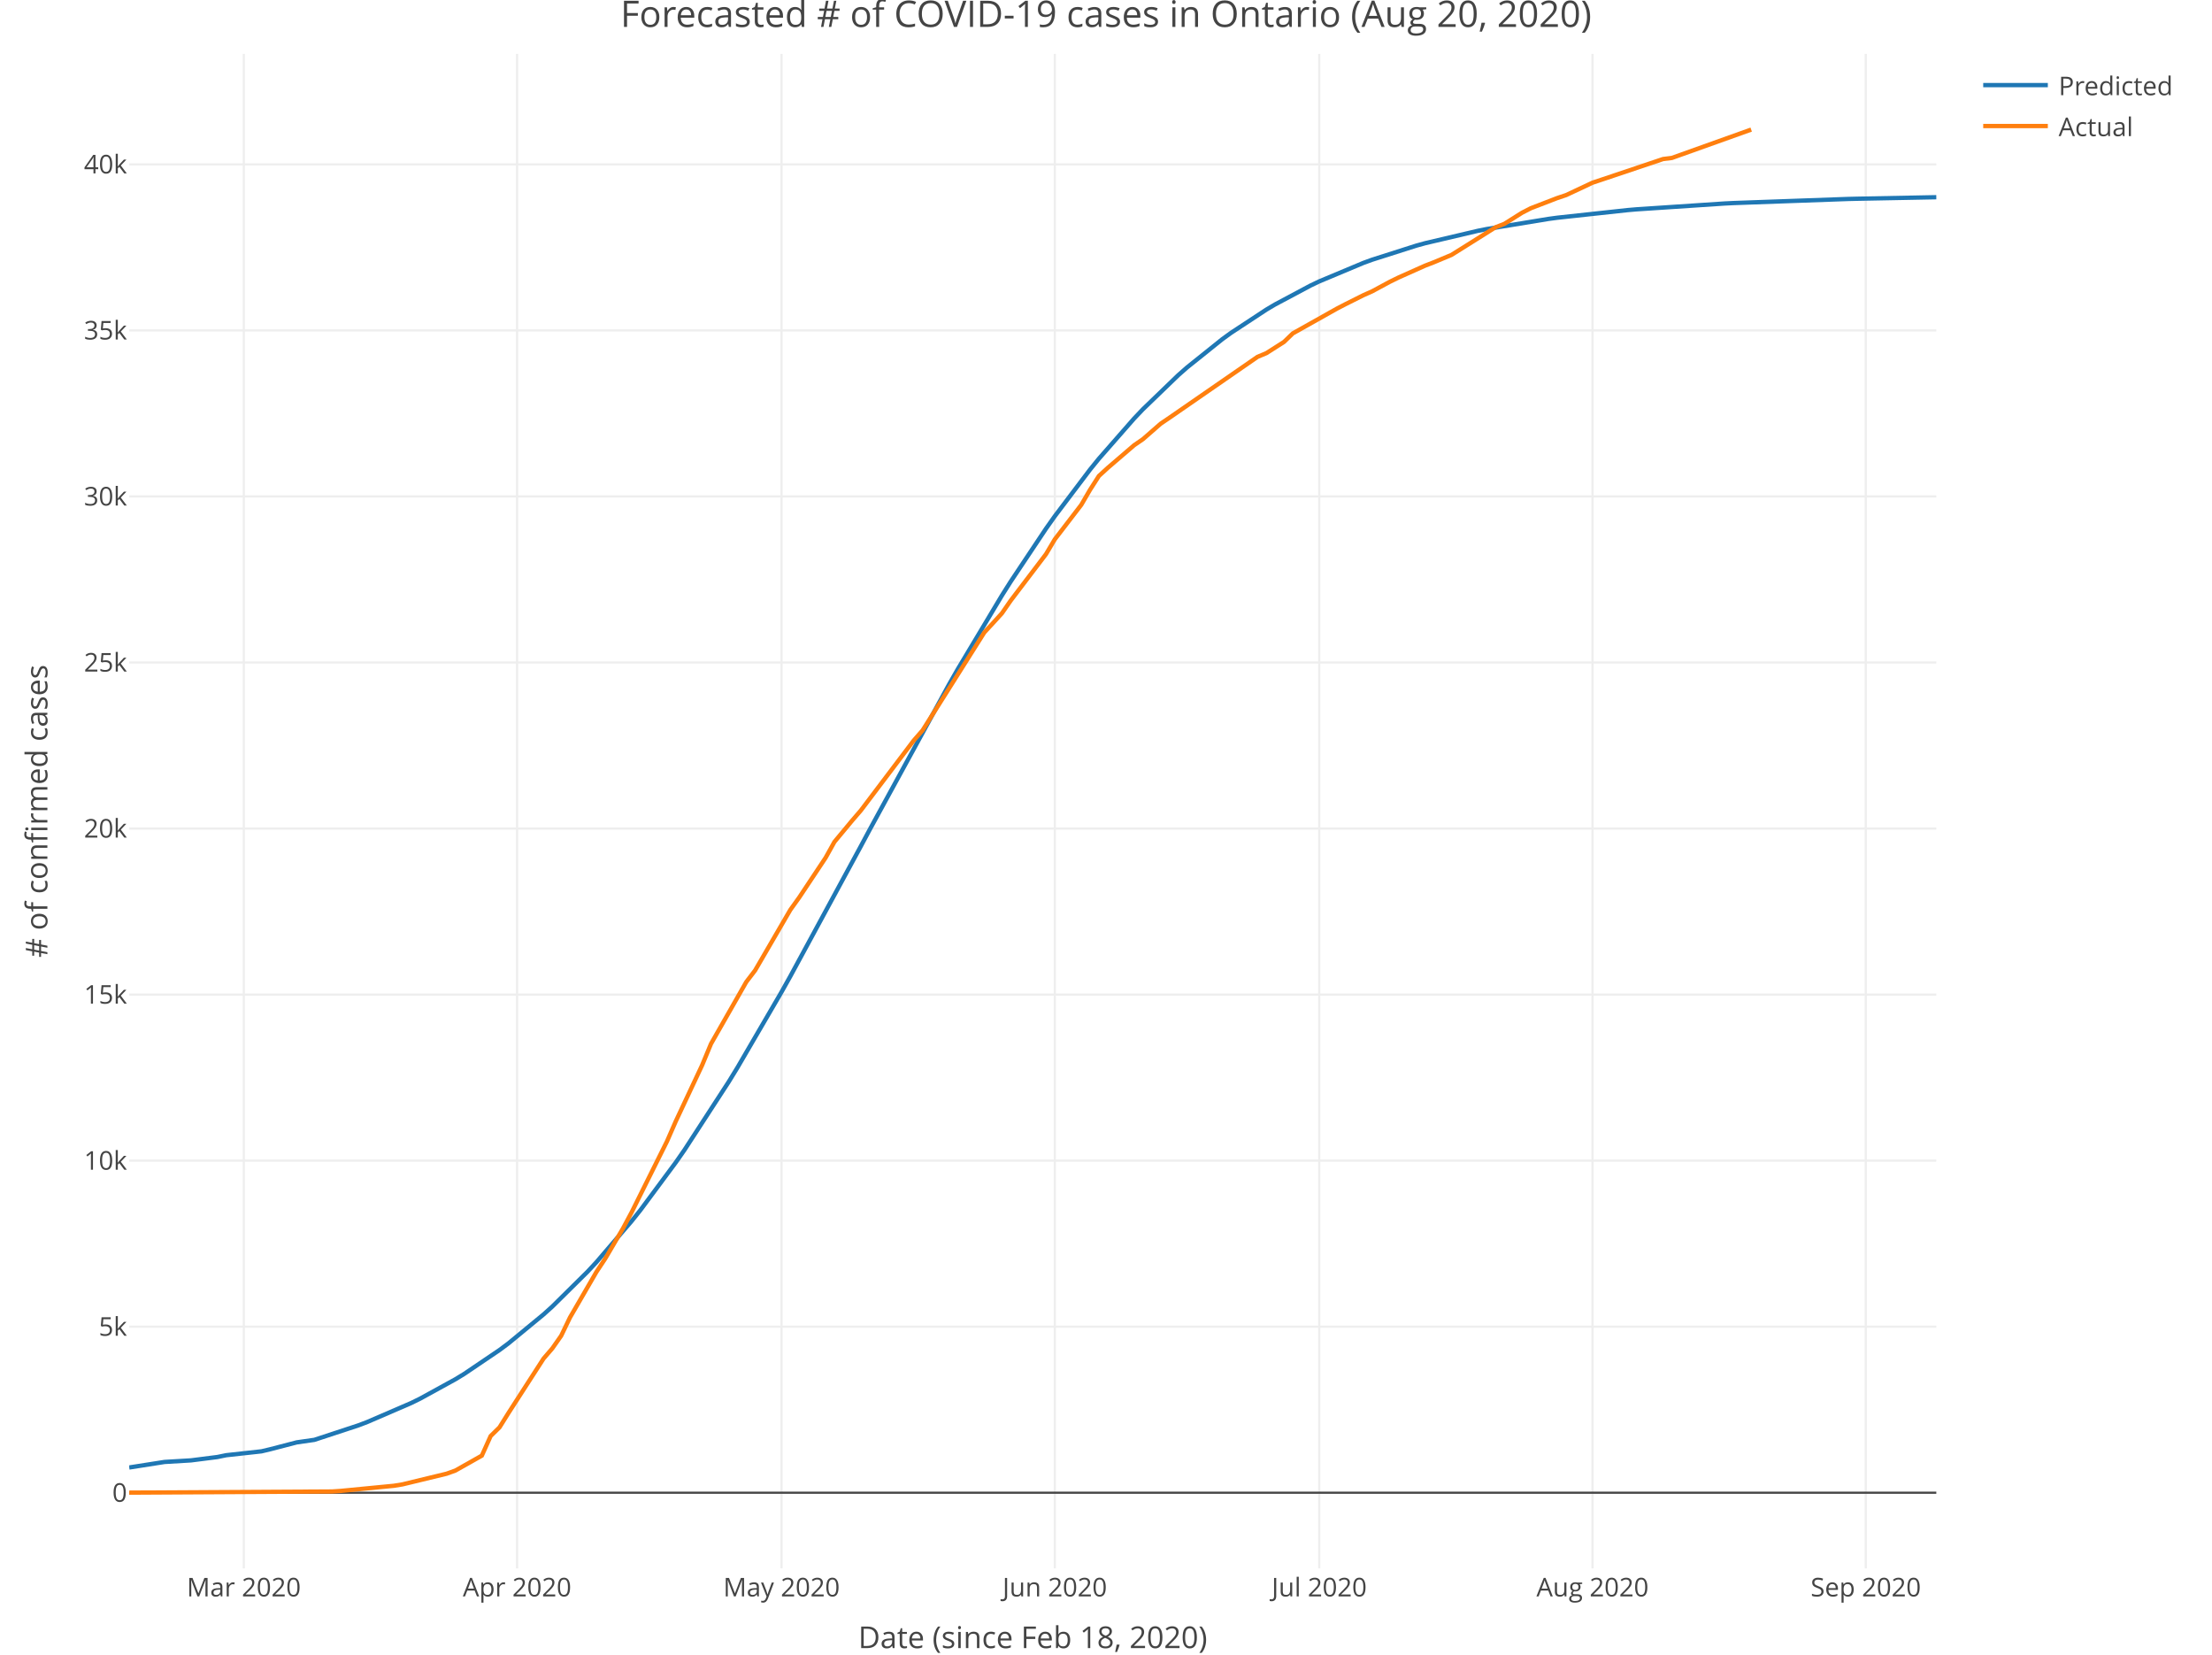
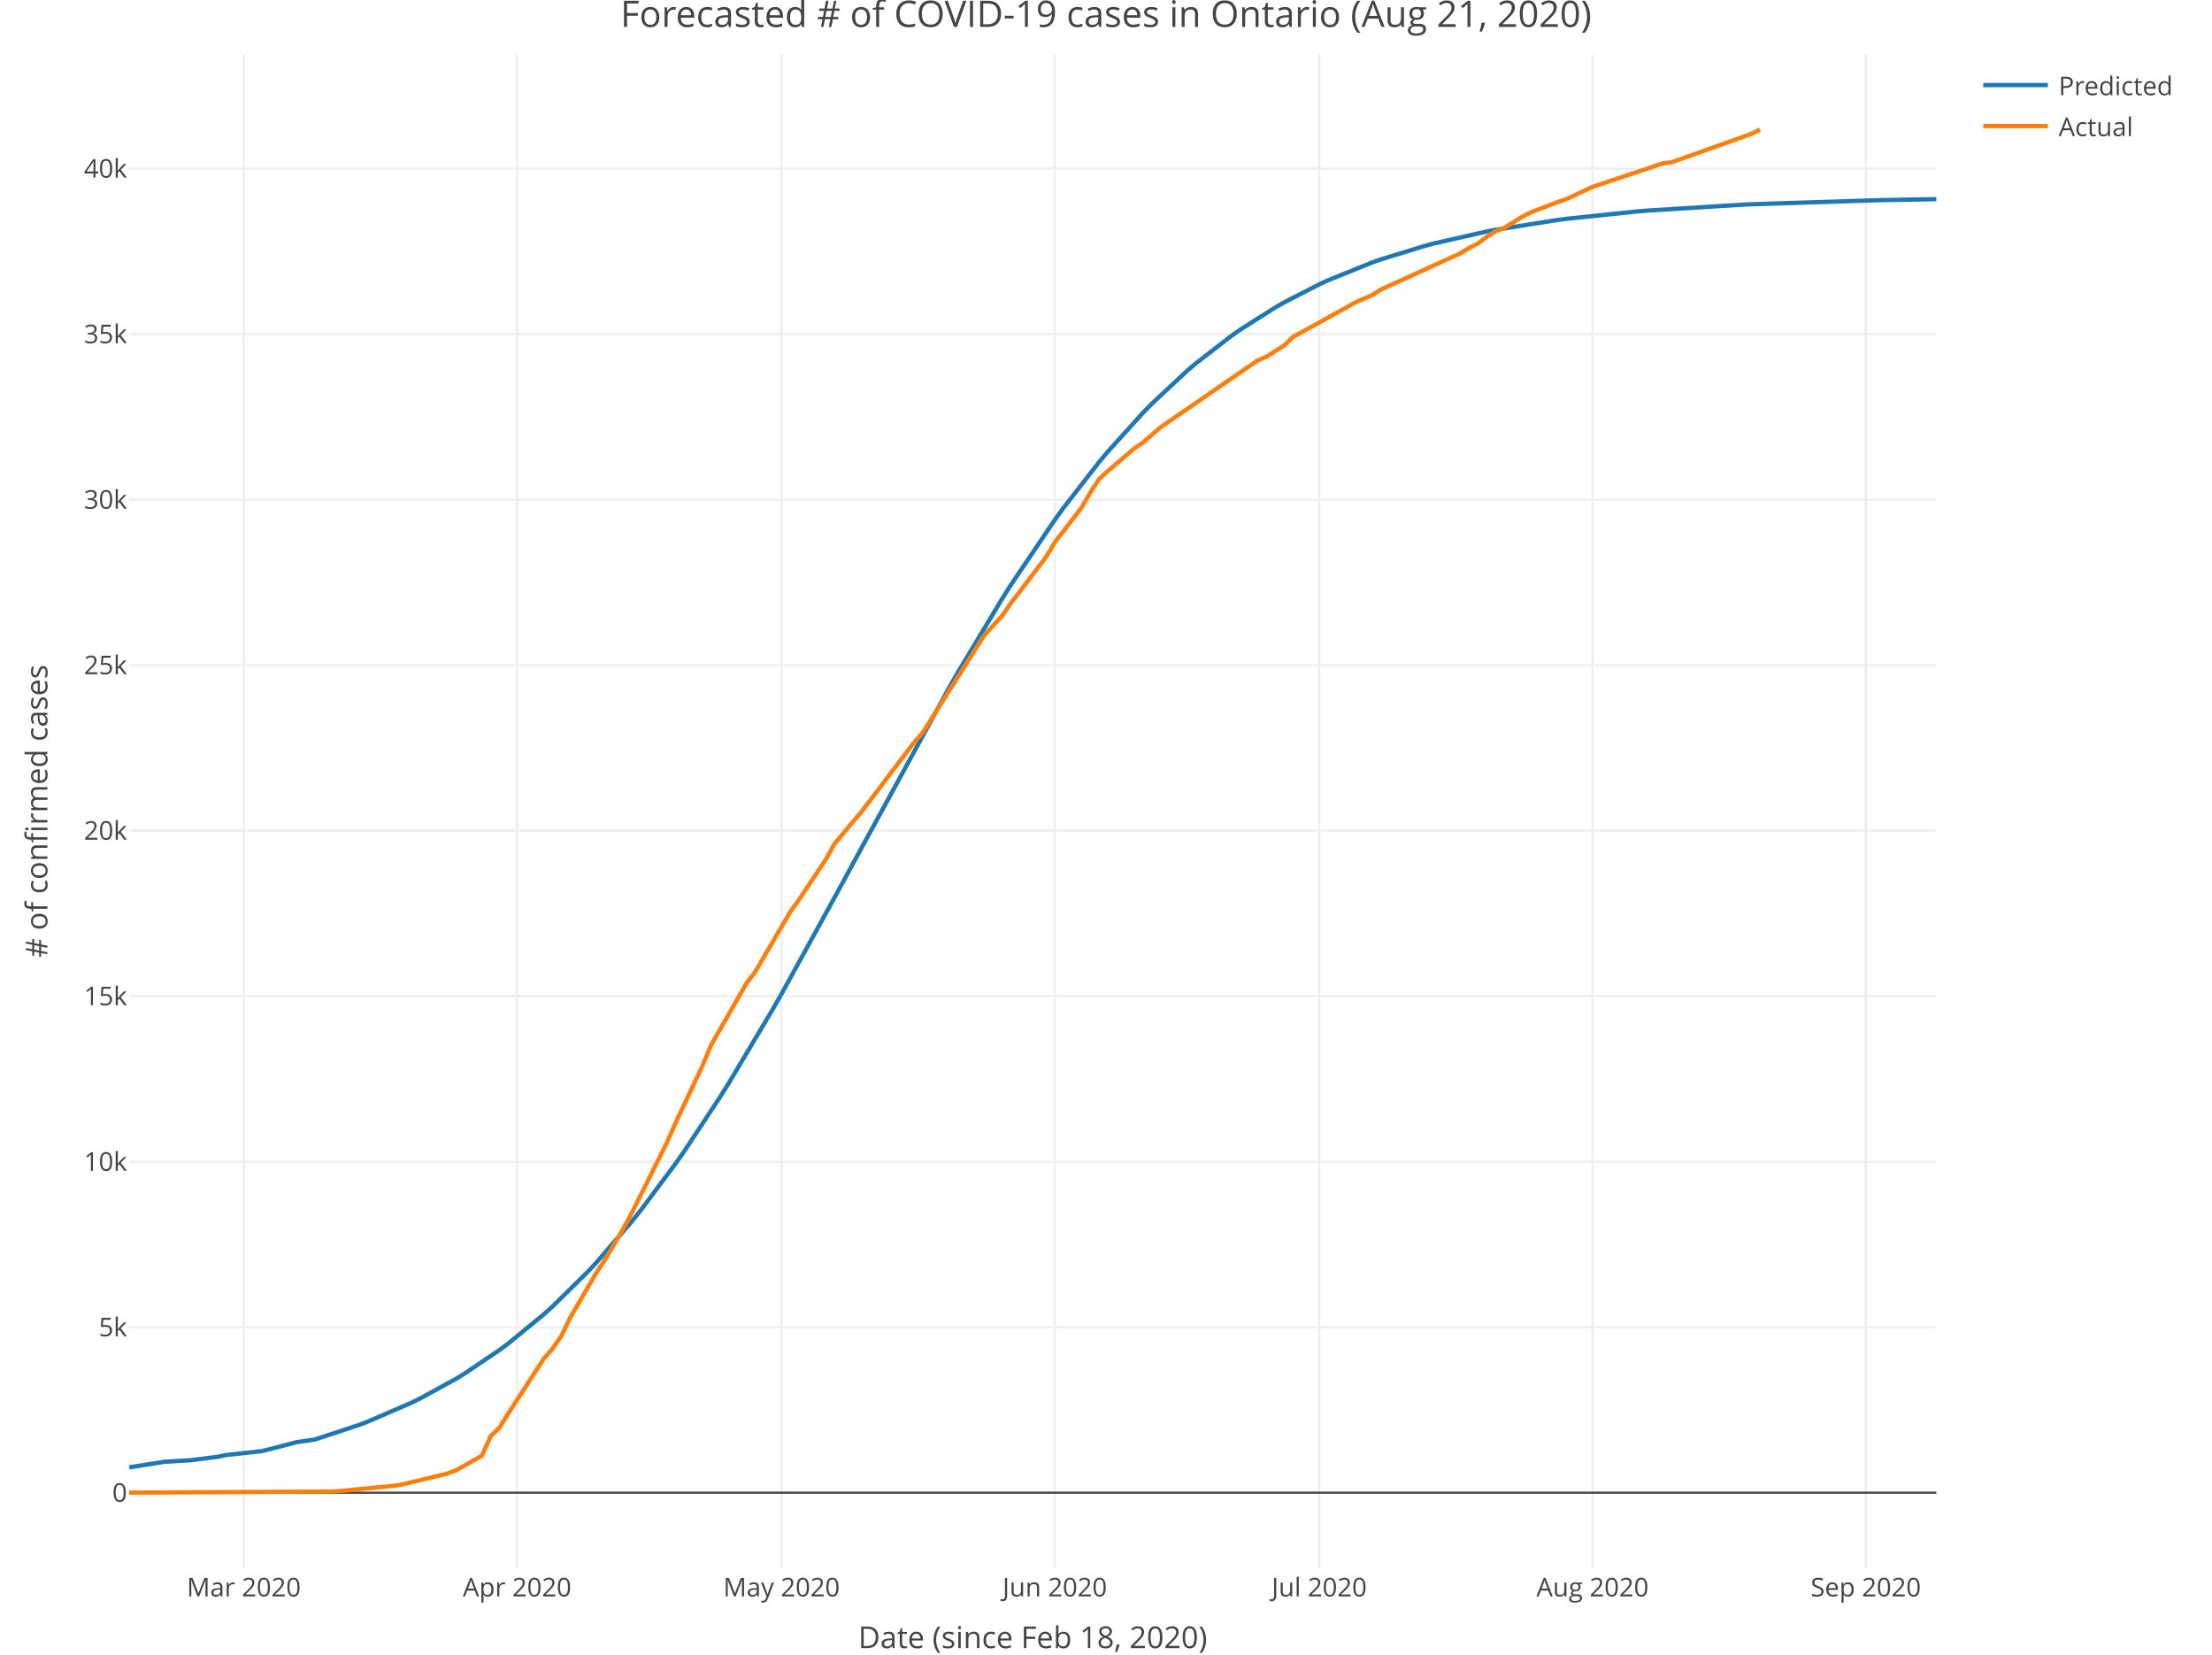
<svg xmlns="http://www.w3.org/2000/svg" class="main-svg" width="1027" height="768" style="" viewBox="0 0 1027 768">
  <rect x="0" y="0" width="1027" height="768" style="fill: rgb(255, 255, 255); fill-opacity: 1;" />
-   <defs id="defs-5d52ec">
+   <defs id="defs-0fce38">
    <g class="clips">
-       <clipPath id="clip5d52ecxyplot" class="plotclip">
+       <clipPath id="clip0fce38xyplot" class="plotclip">
        <rect width="839" height="703" />
      </clipPath>
-       <clipPath class="axesclip" id="clip5d52ecx">
+       <clipPath class="axesclip" id="clip0fce38x">
        <rect x="60" y="0" width="839" height="768" />
      </clipPath>
-       <clipPath class="axesclip" id="clip5d52ecy">
+       <clipPath class="axesclip" id="clip0fce38y">
        <rect x="0" y="25" width="1027" height="703" />
      </clipPath>
-       <clipPath class="axesclip" id="clip5d52ecxy">
+       <clipPath class="axesclip" id="clip0fce38xy">
        <rect x="60" y="25" width="839" height="703" />
      </clipPath>
    </g>
    <g class="gradients" />
  </defs>
  <g class="bglayer" />
  <g class="layer-below">
    <g class="imagelayer" />
    <g class="shapelayer" />
  </g>
  <g class="cartesianlayer">
    <g class="subplot xy">
      <g class="layer-subplot">
        <g class="shapelayer" />
        <g class="imagelayer" />
      </g>
      <g class="gridlayer">
        <g class="x">
          <path class="xgrid crisp" transform="translate(113.2,0)" d="M0,25v703" style="stroke: rgb(238, 238, 238); stroke-opacity: 1; stroke-width: 1px;" />
          <path class="xgrid crisp" transform="translate(240.08,0)" d="M0,25v703" style="stroke: rgb(238, 238, 238); stroke-opacity: 1; stroke-width: 1px;" />
          <path class="xgrid crisp" transform="translate(362.86,0)" d="M0,25v703" style="stroke: rgb(238, 238, 238); stroke-opacity: 1; stroke-width: 1px;" />
          <path class="xgrid crisp" transform="translate(489.73,0)" d="M0,25v703" style="stroke: rgb(238, 238, 238); stroke-opacity: 1; stroke-width: 1px;" />
          <path class="xgrid crisp" transform="translate(612.51,0)" d="M0,25v703" style="stroke: rgb(238, 238, 238); stroke-opacity: 1; stroke-width: 1px;" />
          <path class="xgrid crisp" transform="translate(739.39,0)" d="M0,25v703" style="stroke: rgb(238, 238, 238); stroke-opacity: 1; stroke-width: 1px;" />
          <path class="xgrid crisp" transform="translate(866.26,0)" d="M0,25v703" style="stroke: rgb(238, 238, 238); stroke-opacity: 1; stroke-width: 1px;" />
        </g>
        <g class="y">
-           <path class="ygrid crisp" transform="translate(0,615.8)" d="M60,0h839" style="stroke: rgb(238, 238, 238); stroke-opacity: 1; stroke-width: 1px;" />
-           <path class="ygrid crisp" transform="translate(0,538.73)" d="M60,0h839" style="stroke: rgb(238, 238, 238); stroke-opacity: 1; stroke-width: 1px;" />
-           <path class="ygrid crisp" transform="translate(0,461.65)" d="M60,0h839" style="stroke: rgb(238, 238, 238); stroke-opacity: 1; stroke-width: 1px;" />
-           <path class="ygrid crisp" transform="translate(0,384.58)" d="M60,0h839" style="stroke: rgb(238, 238, 238); stroke-opacity: 1; stroke-width: 1px;" />
-           <path class="ygrid crisp" transform="translate(0,307.51)" d="M60,0h839" style="stroke: rgb(238, 238, 238); stroke-opacity: 1; stroke-width: 1px;" />
-           <path class="ygrid crisp" transform="translate(0,230.44)" d="M60,0h839" style="stroke: rgb(238, 238, 238); stroke-opacity: 1; stroke-width: 1px;" />
-           <path class="ygrid crisp" transform="translate(0,153.37)" d="M60,0h839" style="stroke: rgb(238, 238, 238); stroke-opacity: 1; stroke-width: 1px;" />
-           <path class="ygrid crisp" transform="translate(0,76.3)" d="M60,0h839" style="stroke: rgb(238, 238, 238); stroke-opacity: 1; stroke-width: 1px;" />
+           <path class="ygrid crisp" transform="translate(0,616.04)" d="M60,0h839" style="stroke: rgb(238, 238, 238); stroke-opacity: 1; stroke-width: 1px;" />
+           <path class="ygrid crisp" transform="translate(0,539.22)" d="M60,0h839" style="stroke: rgb(238, 238, 238); stroke-opacity: 1; stroke-width: 1px;" />
+           <path class="ygrid crisp" transform="translate(0,462.39)" d="M60,0h839" style="stroke: rgb(238, 238, 238); stroke-opacity: 1; stroke-width: 1px;" />
+           <path class="ygrid crisp" transform="translate(0,385.57)" d="M60,0h839" style="stroke: rgb(238, 238, 238); stroke-opacity: 1; stroke-width: 1px;" />
+           <path class="ygrid crisp" transform="translate(0,308.74)" d="M60,0h839" style="stroke: rgb(238, 238, 238); stroke-opacity: 1; stroke-width: 1px;" />
+           <path class="ygrid crisp" transform="translate(0,231.92)" d="M60,0h839" style="stroke: rgb(238, 238, 238); stroke-opacity: 1; stroke-width: 1px;" />
+           <path class="ygrid crisp" transform="translate(0,155.09)" d="M60,0h839" style="stroke: rgb(238, 238, 238); stroke-opacity: 1; stroke-width: 1px;" />
+           <path class="ygrid crisp" transform="translate(0,78.27)" d="M60,0h839" style="stroke: rgb(238, 238, 238); stroke-opacity: 1; stroke-width: 1px;" />
        </g>
      </g>
      <g class="zerolinelayer">
        <path class="yzl zl crisp" transform="translate(0,692.87)" d="M60,0h839" style="stroke: rgb(68, 68, 68); stroke-opacity: 1; stroke-width: 1px;" />
      </g>
      <path class="xlines-below" />
      <path class="ylines-below" />
      <g class="overlines-below" />
      <g class="xaxislayer-below" />
      <g class="yaxislayer-below" />
      <g class="overaxes-below" />
-       <g class="plot" transform="translate(60, 25)" clip-path="url('#clip5d52ecxyplot')">
+       <g class="plot" transform="translate(60, 25)" clip-path="url('#clip0fce38xyplot')">
        <g class="scatterlayer mlayer">
-           <g class="trace scatter tracea42053" style="stroke-miterlimit: 2; opacity: 1;">
+           <g class="trace scatter trace08a0ba" style="stroke-miterlimit: 2; opacity: 1;">
            <g class="fills" />
            <g class="errorbars" />
            <g class="lines">
-               <path class="js-line" d="M0,656.16L16.37,653.59L28.65,652.86L40.93,651.3L45.02,650.46L61.39,648.66L65.48,647.69L77.76,644.5L85.95,643.33L106.41,636.6L110.5,635.05L130.97,626.21L135.06,624.2L151.43,615.21L155.52,612.72L171.89,601.65L175.99,598.6L192.36,585.12L196.45,581.43L212.82,565.25L216.91,560.85L233.28,541.77L237.38,536.63L253.75,514.57L257.84,508.69L278.3,477.2L282.4,470.51L302.86,435.43L306.95,428.13L339.69,367.75L343.79,360.09L380.62,292.71L384.71,285.56L405.18,251.39L409.27,244.92L425.64,220.38L429.73,214.6L446.1,192.95L450.2,187.91L466.57,169.24L470.66,164.94L487.03,149.16L491.12,145.56L507.49,132.44L511.59,129.47L527.96,118.71L532.05,116.29L548.42,107.56L552.51,105.61L572.98,97.04L577.07,95.55L597.53,89.03L601.62,87.9L626.18,82.13L630.27,81.31L658.92,76.61L663.01,76.06L695.76,72.51L699.85,72.16L740.78,69.45L744.87,69.25L798.07,67.35L802.17,67.25L839,66.54" style="vector-effect: non-scaling-stroke; fill: none; stroke: rgb(31, 119, 180); stroke-opacity: 1; stroke-width: 2px; opacity: 1;" />
+               <path class="js-line" d="M0,656.09L16.37,653.5L28.65,652.78L40.93,651.21L45.02,650.37L61.39,648.57L65.48,647.6L77.76,644.4L85.95,643.23L106.41,636.5L110.5,634.96L130.97,626.13L135.06,624.12L151.43,615.16L155.52,612.67L171.89,601.64L175.99,598.59L192.36,585.17L196.45,581.49L212.82,565.4L216.91,561.02L233.28,542.04L237.38,536.92L253.75,514.98L257.84,509.14L274.21,484.36L278.3,477.84L298.77,443.49L302.86,436.32L331.51,384.23L335.6,376.62L380.62,294.28L384.71,287.15L405.18,253.07L409.27,246.6L429.73,216.31L433.82,210.67L450.2,189.61L454.29,184.71L470.66,166.6L474.75,162.43L491.12,147.15L495.21,143.67L511.59,130.99L515.68,128.12L532.05,117.73L536.14,115.39L552.51,106.98L556.6,105.09L577.07,96.83L581.16,95.39L601.62,89.1L605.72,88.01L630.27,82.44L634.37,81.66L663.01,77.12L667.11,76.59L699.85,73.16L703.94,72.82L748.96,70L753.05,69.81L810.35,67.97L814.44,67.88L839,67.44" style="vector-effect: non-scaling-stroke; fill: none; stroke: rgb(31, 119, 180); stroke-opacity: 1; stroke-width: 2px; opacity: 1;" />
            </g>
            <g class="points" />
            <g class="text" />
          </g>
-           <g class="trace scatter trace4f5491" style="stroke-miterlimit: 2; opacity: 1;">
+           <g class="trace scatter tracecbb8b2" style="stroke-miterlimit: 2; opacity: 1;">
            <g class="fills" />
            <g class="errorbars" />
            <g class="lines">
-               <path class="js-line" d="M0,667.83L94.13,667.3L98.22,667.03L122.78,664.66L126.87,664L147.34,659.05L151.43,657.58L163.71,650.65L167.8,641.57L171.89,637.56L175.99,631L192.36,605.62L196.45,600.86L200.54,595.02L204.63,586.54L216.91,565.39L221,559.21L229.19,545.28L233.28,537.66L249.65,504.82L253.75,495.47L266.02,469.35L270.12,459.48L286.49,430.78L290.58,425.43L306.95,397.3L311.04,391.6L323.32,373.13L327.41,365.78L335.6,355.92L339.69,351.17L364.25,318.69L368.34,314.01L396.99,268.58L401.08,264.16L405.18,259.66L409.27,253.75L425.64,232.22L429.73,225.34L442.01,209.34L446.1,202.33L450.2,195.93L454.29,192.19L466.57,181.65L470.66,178.84L478.84,171.7L482.94,168.91L523.86,140.63L527.96,138.92L536.14,133.71L540.23,129.75L560.7,118.26L564.79,116.14L572.98,112.04L577.07,110.22L585.25,105.81L589.35,103.8L601.62,98.32L605.72,96.74L613.9,93.32L618,90.76L634.37,80.48L638.46,78.9L646.64,73.76L650.74,71.65L663.01,66.93L667.11,65.56L679.39,59.8L683.48,58.44L712.13,48.82L716.22,48.31L753.05,35.15" style="vector-effect: non-scaling-stroke; fill: none; stroke: rgb(255, 127, 14); stroke-opacity: 1; stroke-width: 2px; opacity: 1;" />
+               <path class="js-line" d="M0,667.83L94.13,667.3L98.22,667.04L122.78,664.67L126.87,664.01L147.34,659.08L151.43,657.62L163.71,650.7L167.8,641.65L171.89,637.66L175.99,631.11L192.36,605.82L196.45,601.07L200.54,595.25L204.63,586.8L216.91,565.72L221,559.56L229.19,545.67L233.28,538.08L249.65,505.33L253.75,496.02L266.02,469.98L270.12,460.15L286.49,431.54L290.58,426.2L306.95,398.16L311.04,392.48L323.32,374.07L327.41,366.74L335.6,356.91L339.69,352.18L364.25,319.8L368.34,315.13L396.99,269.85L401.08,265.44L405.18,260.95L409.27,255.07L425.64,233.6L429.73,226.75L442.01,210.8L446.1,203.81L450.2,197.44L454.29,193.7L466.57,183.19L470.66,180.4L478.84,173.28L482.94,170.5L523.86,142.31L527.96,140.6L536.14,135.41L540.23,131.46L564.79,117.89L568.88,115.52L577.07,111.99L581.16,109.38L618,92.6L622.09,90.08L626.18,88.01L630.27,84.89L634.37,82.35L638.46,80.77L646.64,75.65L650.74,73.55L663.01,68.85L667.11,67.48L679.39,61.73L683.48,60.38L712.13,50.79L716.22,50.28L753.05,37.16L757.15,35.15" style="vector-effect: non-scaling-stroke; fill: none; stroke: rgb(255, 127, 14); stroke-opacity: 1; stroke-width: 2px; opacity: 1;" />
            </g>
            <g class="points" />
            <g class="text" />
          </g>
        </g>
      </g>
      <g class="overplot" />
      <path class="xlines-above crisp" style="fill: none;" d="M0,0" />
      <path class="ylines-above crisp" style="fill: none;" d="M0,0" />
      <g class="overlines-above" />
      <g class="xaxislayer-above">
        <g class="xtick">
          <text text-anchor="middle" x="0" y="741" transform="translate(113.2,0)" style="font-family: 'Open Sans', verdana, arial, sans-serif; font-size: 12px; fill: rgb(68, 68, 68); fill-opacity: 1; white-space: pre;">Mar 2020</text>
        </g>
        <g class="xtick">
          <text text-anchor="middle" x="0" y="741" transform="translate(240.08,0)" style="font-family: 'Open Sans', verdana, arial, sans-serif; font-size: 12px; fill: rgb(68, 68, 68); fill-opacity: 1; white-space: pre;">Apr 2020</text>
        </g>
        <g class="xtick">
          <text text-anchor="middle" x="0" y="741" transform="translate(362.86,0)" style="font-family: 'Open Sans', verdana, arial, sans-serif; font-size: 12px; fill: rgb(68, 68, 68); fill-opacity: 1; white-space: pre;">May 2020</text>
        </g>
        <g class="xtick">
          <text text-anchor="middle" x="0" y="741" transform="translate(489.73,0)" style="font-family: 'Open Sans', verdana, arial, sans-serif; font-size: 12px; fill: rgb(68, 68, 68); fill-opacity: 1; white-space: pre;">Jun 2020</text>
        </g>
        <g class="xtick">
          <text text-anchor="middle" x="0" y="741" transform="translate(612.51,0)" style="font-family: 'Open Sans', verdana, arial, sans-serif; font-size: 12px; fill: rgb(68, 68, 68); fill-opacity: 1; white-space: pre;">Jul 2020</text>
        </g>
        <g class="xtick">
          <text text-anchor="middle" x="0" y="741" transform="translate(739.39,0)" style="font-family: 'Open Sans', verdana, arial, sans-serif; font-size: 12px; fill: rgb(68, 68, 68); fill-opacity: 1; white-space: pre;">Aug 2020</text>
        </g>
        <g class="xtick">
          <text text-anchor="middle" x="0" y="741" transform="translate(866.26,0)" style="font-family: 'Open Sans', verdana, arial, sans-serif; font-size: 12px; fill: rgb(68, 68, 68); fill-opacity: 1; white-space: pre;">Sep 2020</text>
        </g>
      </g>
      <g class="yaxislayer-above">
        <g class="ytick">
          <text text-anchor="end" x="59" y="4.2" transform="translate(0,692.87)" style="font-family: 'Open Sans', verdana, arial, sans-serif; font-size: 12px; fill: rgb(68, 68, 68); fill-opacity: 1; white-space: pre;">0</text>
        </g>
        <g class="ytick">
-           <text text-anchor="end" x="59" y="4.2" transform="translate(0,615.8)" style="font-family: 'Open Sans', verdana, arial, sans-serif; font-size: 12px; fill: rgb(68, 68, 68); fill-opacity: 1; white-space: pre;">5k</text>
-         </g>
-         <g class="ytick">
-           <text text-anchor="end" x="59" y="4.2" transform="translate(0,538.73)" style="font-family: 'Open Sans', verdana, arial, sans-serif; font-size: 12px; fill: rgb(68, 68, 68); fill-opacity: 1; white-space: pre;">10k</text>
-         </g>
-         <g class="ytick">
-           <text text-anchor="end" x="59" y="4.2" transform="translate(0,461.65)" style="font-family: 'Open Sans', verdana, arial, sans-serif; font-size: 12px; fill: rgb(68, 68, 68); fill-opacity: 1; white-space: pre;">15k</text>
-         </g>
-         <g class="ytick">
-           <text text-anchor="end" x="59" y="4.2" transform="translate(0,384.58)" style="font-family: 'Open Sans', verdana, arial, sans-serif; font-size: 12px; fill: rgb(68, 68, 68); fill-opacity: 1; white-space: pre;">20k</text>
-         </g>
-         <g class="ytick">
-           <text text-anchor="end" x="59" y="4.2" transform="translate(0,307.51)" style="font-family: 'Open Sans', verdana, arial, sans-serif; font-size: 12px; fill: rgb(68, 68, 68); fill-opacity: 1; white-space: pre;">25k</text>
-         </g>
-         <g class="ytick">
-           <text text-anchor="end" x="59" y="4.2" transform="translate(0,230.44)" style="font-family: 'Open Sans', verdana, arial, sans-serif; font-size: 12px; fill: rgb(68, 68, 68); fill-opacity: 1; white-space: pre;">30k</text>
-         </g>
-         <g class="ytick">
-           <text text-anchor="end" x="59" y="4.2" transform="translate(0,153.37)" style="font-family: 'Open Sans', verdana, arial, sans-serif; font-size: 12px; fill: rgb(68, 68, 68); fill-opacity: 1; white-space: pre;">35k</text>
-         </g>
-         <g class="ytick">
-           <text text-anchor="end" x="59" y="4.2" transform="translate(0,76.3)" style="font-family: 'Open Sans', verdana, arial, sans-serif; font-size: 12px; fill: rgb(68, 68, 68); fill-opacity: 1; white-space: pre;">40k</text>
+           <text text-anchor="end" x="59" y="4.2" transform="translate(0,616.04)" style="font-family: 'Open Sans', verdana, arial, sans-serif; font-size: 12px; fill: rgb(68, 68, 68); fill-opacity: 1; white-space: pre;">5k</text>
+         </g>
+         <g class="ytick">
+           <text text-anchor="end" x="59" y="4.2" transform="translate(0,539.22)" style="font-family: 'Open Sans', verdana, arial, sans-serif; font-size: 12px; fill: rgb(68, 68, 68); fill-opacity: 1; white-space: pre;">10k</text>
+         </g>
+         <g class="ytick">
+           <text text-anchor="end" x="59" y="4.2" transform="translate(0,462.39)" style="font-family: 'Open Sans', verdana, arial, sans-serif; font-size: 12px; fill: rgb(68, 68, 68); fill-opacity: 1; white-space: pre;">15k</text>
+         </g>
+         <g class="ytick">
+           <text text-anchor="end" x="59" y="4.2" transform="translate(0,385.57)" style="font-family: 'Open Sans', verdana, arial, sans-serif; font-size: 12px; fill: rgb(68, 68, 68); fill-opacity: 1; white-space: pre;">20k</text>
+         </g>
+         <g class="ytick">
+           <text text-anchor="end" x="59" y="4.2" transform="translate(0,308.74)" style="font-family: 'Open Sans', verdana, arial, sans-serif; font-size: 12px; fill: rgb(68, 68, 68); fill-opacity: 1; white-space: pre;">25k</text>
+         </g>
+         <g class="ytick">
+           <text text-anchor="end" x="59" y="4.2" transform="translate(0,231.92)" style="font-family: 'Open Sans', verdana, arial, sans-serif; font-size: 12px; fill: rgb(68, 68, 68); fill-opacity: 1; white-space: pre;">30k</text>
+         </g>
+         <g class="ytick">
+           <text text-anchor="end" x="59" y="4.2" transform="translate(0,155.09)" style="font-family: 'Open Sans', verdana, arial, sans-serif; font-size: 12px; fill: rgb(68, 68, 68); fill-opacity: 1; white-space: pre;">35k</text>
+         </g>
+         <g class="ytick">
+           <text text-anchor="end" x="59" y="4.2" transform="translate(0,78.27)" style="font-family: 'Open Sans', verdana, arial, sans-serif; font-size: 12px; fill: rgb(68, 68, 68); fill-opacity: 1; white-space: pre;">40k</text>
        </g>
      </g>
      <g class="overaxes-above" />
    </g>
  </g>
  <g class="polarlayer" />
  <g class="ternarylayer" />
  <g class="geolayer" />
  <g class="funnelarealayer" />
  <g class="pielayer" />
  <g class="treemaplayer" />
  <g class="sunburstlayer" />
  <g class="glimages" />
-   <defs id="topdefs-5d52ec">
+   <defs id="topdefs-0fce38">
    <g class="clips" />
-     <clipPath id="legend5d52ec">
+     <clipPath id="legend0fce38">
      <rect width="101" height="48" x="0" y="0" />
    </clipPath>
  </defs>
  <g class="layer-above">
    <g class="imagelayer" />
    <g class="shapelayer" />
  </g>
  <g class="infolayer">
    <g class="legend" pointer-events="all" transform="translate(915.78, 25)">
      <rect class="bg" shape-rendering="crispEdges" style="stroke: rgb(68, 68, 68); stroke-opacity: 1; fill: rgb(255, 255, 255); fill-opacity: 1; stroke-width: 0px;" width="101" height="48" x="0" y="0" />
-       <g class="scrollbox" transform="translate(0, 0)" clip-path="url('#legend5d52ec')">
+       <g class="scrollbox" transform="translate(0, 0)" clip-path="url('#legend0fce38')">
        <g class="groups">
          <g class="traces" style="opacity: 1;" transform="translate(0, 14.5)">
            <text class="legendtext user-select-none" text-anchor="start" x="40" y="4.68" style="font-family: 'Open Sans', verdana, arial, sans-serif; font-size: 12px; fill: rgb(68, 68, 68); fill-opacity: 1; white-space: pre;">Predicted</text>
            <g class="layers" style="opacity: 1;">
              <g class="legendfill" />
              <g class="legendlines">
                <path class="js-line" d="M5,0h30" style="fill: none; stroke: rgb(31, 119, 180); stroke-opacity: 1; stroke-width: 2px;" />
              </g>
              <g class="legendsymbols">
                <g class="legendpoints" />
              </g>
            </g>
            <rect class="legendtoggle" pointer-events="all" x="0" y="-9.5" width="95.891" height="19" style="cursor: pointer; fill: rgb(0, 0, 0); fill-opacity: 0;" />
          </g>
          <g class="traces" style="opacity: 1;" transform="translate(0, 33.5)">
            <text class="legendtext user-select-none" text-anchor="start" x="40" y="4.68" style="font-family: 'Open Sans', verdana, arial, sans-serif; font-size: 12px; fill: rgb(68, 68, 68); fill-opacity: 1; white-space: pre;">Actual</text>
            <g class="layers" style="opacity: 1;">
              <g class="legendfill" />
              <g class="legendlines">
                <path class="js-line" d="M5,0h30" style="fill: none; stroke: rgb(255, 127, 14); stroke-opacity: 1; stroke-width: 2px;" />
              </g>
              <g class="legendsymbols">
                <g class="legendpoints" />
              </g>
            </g>
            <rect class="legendtoggle" pointer-events="all" x="0" y="-9.5" width="95.891" height="19" style="cursor: pointer; fill: rgb(0, 0, 0); fill-opacity: 0;" />
          </g>
        </g>
      </g>
      <rect class="scrollbar" rx="20" ry="3" width="0" height="0" style="fill: rgb(128, 139, 164); fill-opacity: 1;" x="0" y="0" />
    </g>
    <g class="g-gtitle">
-       <text class="gtitle" x="513.5" y="12.5" text-anchor="middle" dy="0em" style="font-family: 'Open Sans', verdana, arial, sans-serif; font-size: 17px; fill: rgb(68, 68, 68); opacity: 1; font-weight: normal; white-space: pre;">Forecasted # of COVID-19 cases in Ontario (Aug 20, 2020)</text>
+       <text class="gtitle" x="513.5" y="12.5" text-anchor="middle" dy="0em" style="font-family: 'Open Sans', verdana, arial, sans-serif; font-size: 17px; fill: rgb(68, 68, 68); opacity: 1; font-weight: normal; white-space: pre;">Forecasted # of COVID-19 cases in Ontario (Aug 21, 2020)</text>
    </g>
    <g class="g-xtitle" transform="translate(0,-15)">
      <text class="xtitle" x="479.5" y="780" text-anchor="middle" style="font-family: 'Open Sans', verdana, arial, sans-serif; font-size: 14px; fill: rgb(68, 68, 68); opacity: 1; font-weight: normal; white-space: pre;">Date (since Feb 18, 2020)</text>
    </g>
    <g class="g-ytitle">
      <text class="ytitle" transform="rotate(-90,22,376.5)" x="22" y="376.5" text-anchor="middle" style="font-family: 'Open Sans', verdana, arial, sans-serif; font-size: 14px; fill: rgb(68, 68, 68); opacity: 1; font-weight: normal; white-space: pre;"># of confirmed cases</text>
    </g>
  </g>
</svg>
